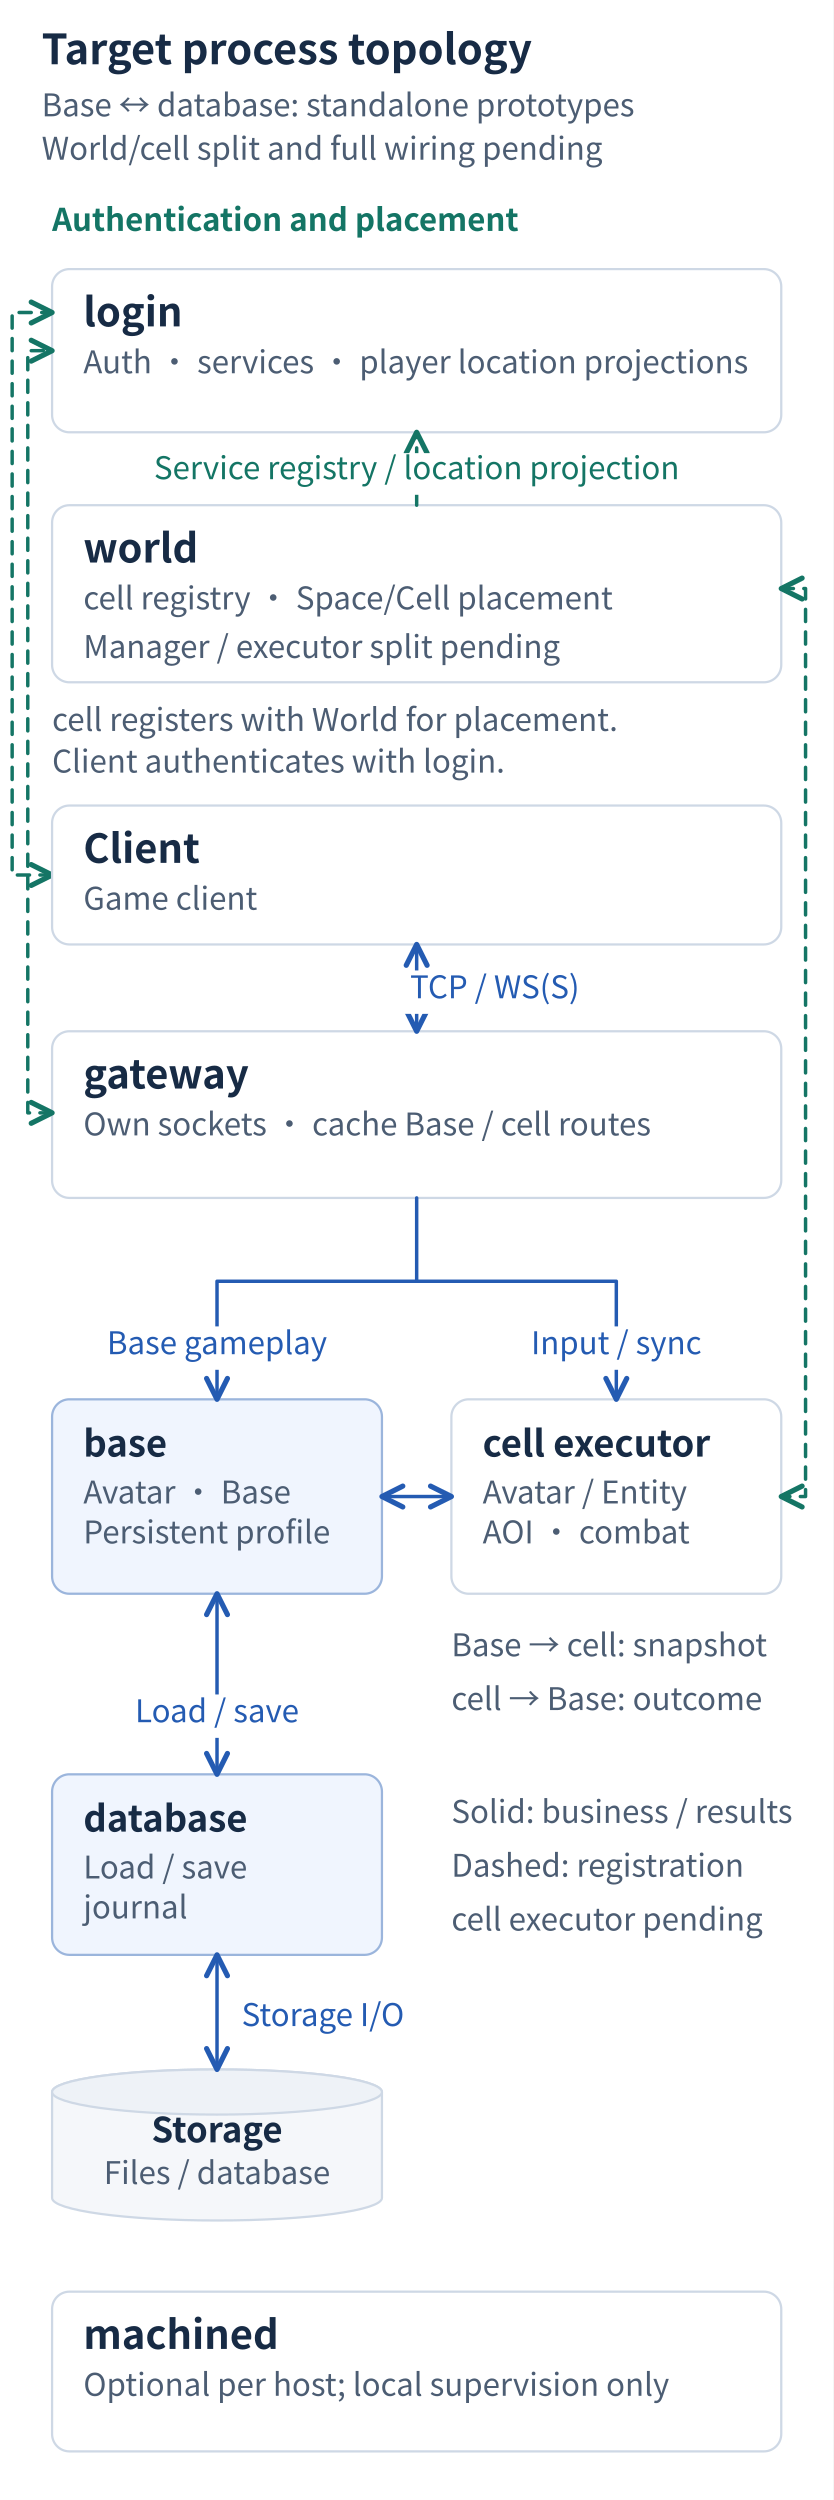
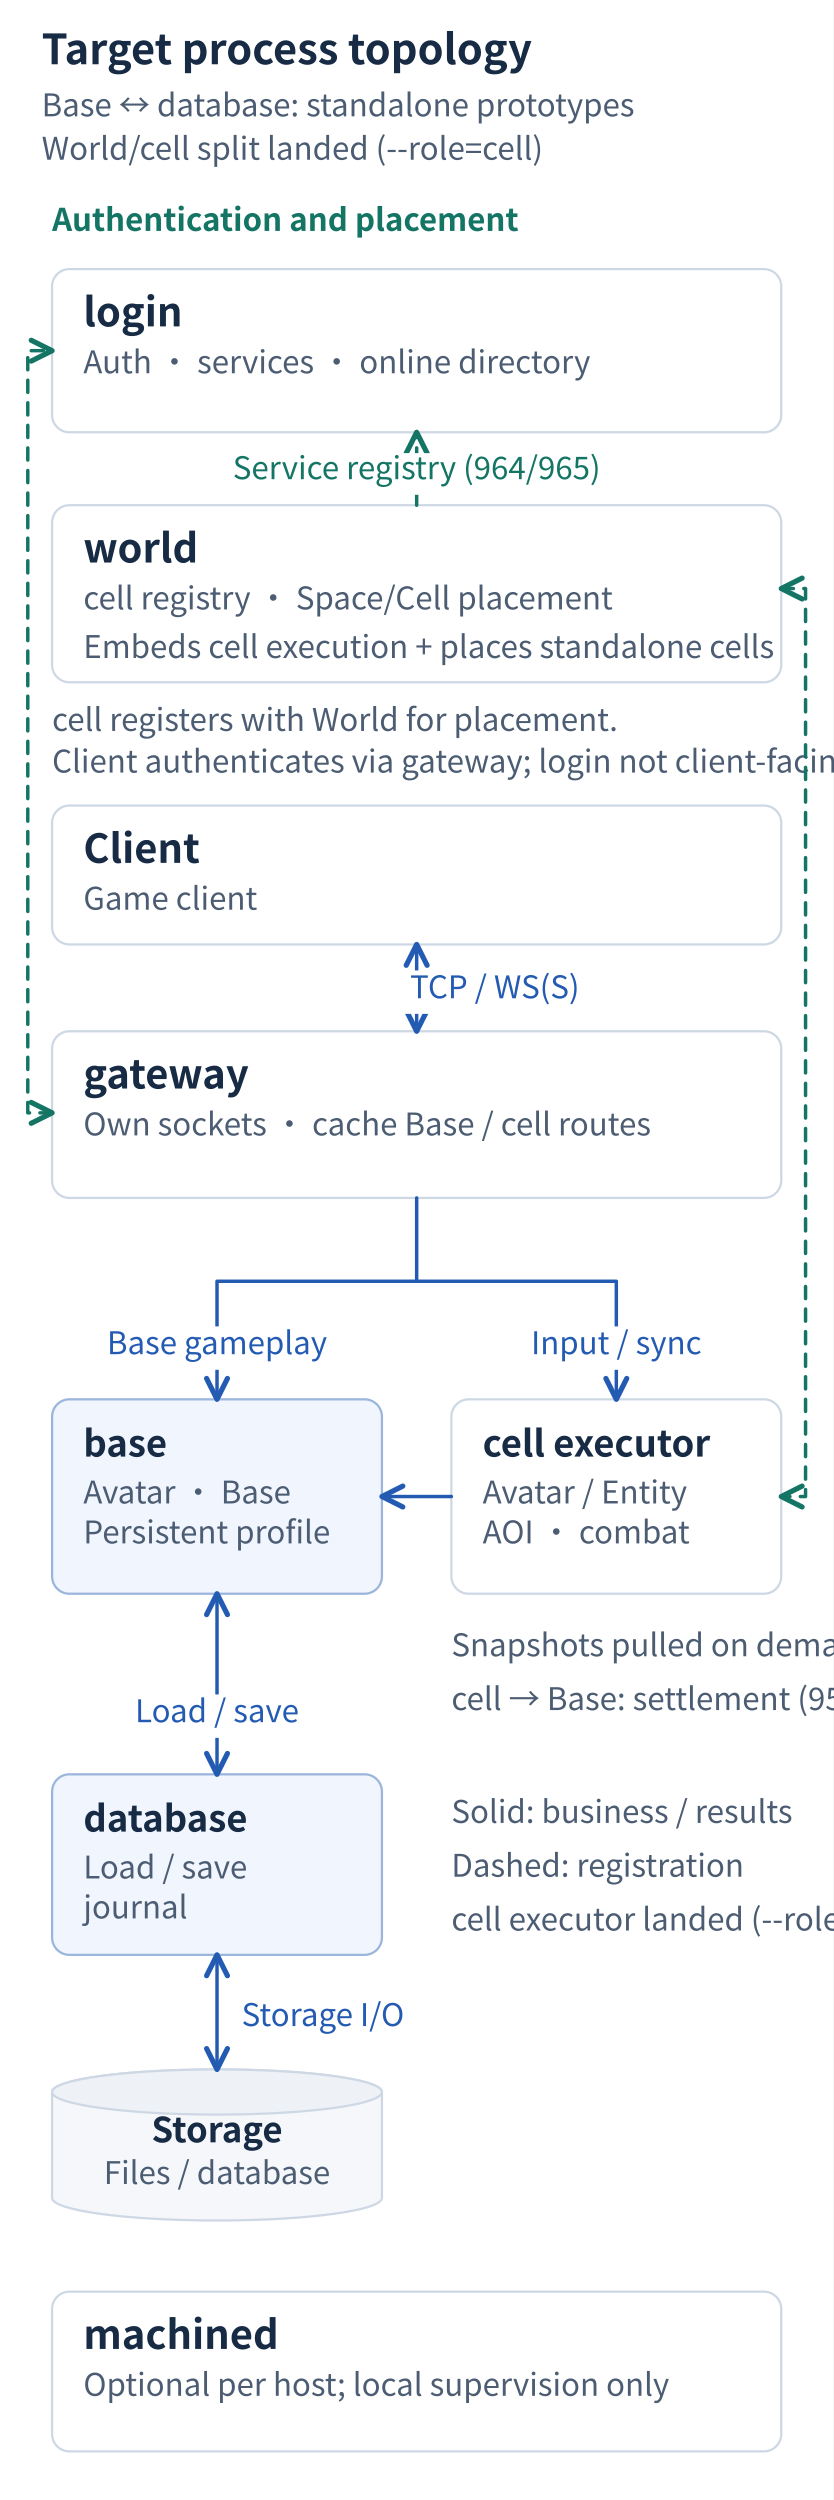
<svg xmlns="http://www.w3.org/2000/svg" width="480" height="1440" viewBox="0 0 480 1440" role="img" aria-labelledby="title desc" lang="en">
  <defs>
    <marker id="blue" markerWidth="8" markerHeight="8" refX="7" refY="4" orient="auto-start-reverse">
      <path d="M1 1 L7 4 L1 7" fill="none" stroke="#245bb2" stroke-width="1.5" stroke-linecap="round" stroke-linejoin="round" />
    </marker>
    <marker id="teal" markerWidth="8" markerHeight="8" refX="7" refY="4" orient="auto-start-reverse">
      <path d="M1 1 L7 4 L1 7" fill="none" stroke="#147565" stroke-width="1.5" stroke-linecap="round" stroke-linejoin="round" />
    </marker>
    <style>text{font-family:ui-sans-serif,system-ui,-apple-system,"Segoe UI","Noto Sans CJK SC","Microsoft YaHei",sans-serif;fill:#172b45}.sub{fill:#4c5d73}.blue{fill:#245bb2}.teal{fill:#147565}</style>
  </defs>
  <rect width="480" height="1440" fill="#fff" />
  <text x="24" y="37" font-size="24" font-weight="600" text-anchor="start">Target process topology</text>
  <text x="24" y="67" font-size="18" font-weight="400" text-anchor="start" class="sub">Base ↔ database: standalone prototypes</text>
-   <text x="24" y="92" font-size="18" font-weight="400" text-anchor="start" class="sub">World/cell split and full wiring pending</text>
+   <text x="24" y="92" font-size="18" font-weight="400" text-anchor="start" class="sub">World/cell split landed (--role=cell)</text>
  <text x="30" y="133" font-size="18" font-weight="600" text-anchor="start" class="teal">Authentication and placement</text>
  <g data-node="login">
    <rect x="30" y="155" width="420" height="94" rx="10" fill="#fff" stroke="#ced8e5" stroke-width="1.3" />
    <text x="48" y="188" font-size="23" font-weight="600" text-anchor="start">login</text>
-     <text x="48" y="215" font-size="18" font-weight="400" text-anchor="start" class="sub">Auth · services · player location projections</text>
+     <text x="48" y="215" font-size="18" font-weight="400" text-anchor="start" class="sub">Auth · services · online directory</text>
  </g>
  <g data-node="world">
    <rect x="30" y="291" width="420" height="102" rx="10" fill="#fff" stroke="#ced8e5" stroke-width="1.3" />
    <text x="48" y="324" font-size="23" font-weight="600" text-anchor="start">world</text>
    <text x="48" y="351" font-size="18" font-weight="400" text-anchor="start" class="sub">cell registry · Space/Cell placement</text>
-     <text x="48" y="379" font-size="18" font-weight="500" text-anchor="start" class="sub">Manager / executor split pending</text>
+     <text x="48" y="379" font-size="18" font-weight="500" text-anchor="start" class="sub">Embeds cell execution + places standalone cells</text>
  </g>
  <path d="M240 291 L240 249" fill="none" stroke="#147565" stroke-width="2" stroke-linecap="round" stroke-linejoin="round" marker-end="url(#teal)" stroke-dasharray="7 6" />
  <rect x="64.8" y="261" width="350.4" height="24" rx="3" fill="#fff" stroke="none" stroke-width="1.3" />
-   <text x="240" y="276" font-size="18" font-weight="500" text-anchor="middle" class="teal">Service registry / location projection</text>
+   <text x="240" y="276" font-size="18" font-weight="500" text-anchor="middle" class="teal">Service registry (964/965)</text>
  <text x="30" y="421" font-size="18" font-weight="400" text-anchor="start" class="sub">cell registers with World for placement.</text>
-   <text x="30" y="445" font-size="18" font-weight="400" text-anchor="start" class="sub">Client authenticates with login.</text>
-   <path d="M30 504 L7 504 L7 180 L30 180" fill="none" stroke="#147565" stroke-width="2" stroke-linecap="round" stroke-linejoin="round" marker-end="url(#teal)" marker-start="url(#teal)" stroke-dasharray="7 6" />
+   <text x="30" y="445" font-size="18" font-weight="400" text-anchor="start" class="sub">Client authenticates via gateway; login not client-facing.</text>
  <g data-node="Client">
    <rect x="30" y="464" width="420" height="80" rx="10" fill="#fff" stroke="#ced8e5" stroke-width="1.3" />
    <text x="48" y="497" font-size="23" font-weight="600" text-anchor="start">Client</text>
    <text x="48" y="524" font-size="18" font-weight="400" text-anchor="start" class="sub">Game client</text>
  </g>
  <g data-node="gateway">
    <rect x="30" y="594" width="420" height="96" rx="10" fill="#fff" stroke="#ced8e5" stroke-width="1.3" />
    <text x="48" y="627" font-size="23" font-weight="600" text-anchor="start">gateway</text>
    <text x="48" y="654" font-size="18" font-weight="400" text-anchor="start" class="sub">Own sockets · cache Base / cell routes</text>
  </g>
  <path d="M240 544 L240 594" fill="none" stroke="#245bb2" stroke-width="2" stroke-linecap="round" stroke-linejoin="round" marker-end="url(#blue)" marker-start="url(#blue)" />
  <rect x="225.575" y="559" width="118.85" height="25" rx="3" fill="#fff" stroke="none" stroke-width="1.3" />
  <text x="285" y="575" font-size="18" font-weight="500" text-anchor="middle" class="blue">TCP / WS(S)</text>
  <path d="M30 641 L16 641 L16 202 L30 202" fill="none" stroke="#147565" stroke-width="2" stroke-linecap="round" stroke-linejoin="round" marker-end="url(#teal)" marker-start="url(#teal)" stroke-dasharray="7 6" />
  <g data-node="base">
    <rect x="30" y="806" width="190" height="112" rx="10" fill="#f0f5fe" stroke="#9bb5dc" stroke-width="1.3" />
    <text x="48" y="839" font-size="21" font-weight="600" text-anchor="start">base</text>
    <text x="48" y="866" font-size="18" font-weight="400" text-anchor="start" class="sub">Avatar · Base</text>
    <text x="48" y="889" font-size="18" font-weight="400" text-anchor="start" class="sub">Persistent profile</text>
  </g>
  <g data-node="cell executor">
    <rect x="260" y="806" width="190" height="112" rx="10" fill="#fff" stroke="#ced8e5" stroke-width="1.3" />
    <text x="278" y="839" font-size="21" font-weight="600" text-anchor="start">cell executor</text>
    <text x="278" y="866" font-size="18" font-weight="400" text-anchor="start" class="sub">Avatar / Entity</text>
    <text x="278" y="889" font-size="18" font-weight="400" text-anchor="start" class="sub">AOI · combat</text>
  </g>
  <path d="M240 690 L240 738 L125 738 L125 806" fill="none" stroke="#245bb2" stroke-width="2" stroke-linecap="round" stroke-linejoin="round" marker-end="url(#blue)" />
  <path d="M240 738 L355 738 L355 806" fill="none" stroke="#245bb2" stroke-width="2" stroke-linecap="round" stroke-linejoin="round" marker-end="url(#blue)" />
  <rect x="56.225" y="764" width="137.55" height="25" rx="3" fill="#fff" stroke="none" stroke-width="1.3" />
  <text x="125" y="780" font-size="18" font-weight="500" text-anchor="middle" class="blue">Base gameplay</text>
  <rect x="290.9" y="764" width="128.2" height="25" rx="3" fill="#fff" stroke="none" stroke-width="1.3" />
  <text x="355" y="780" font-size="18" font-weight="500" text-anchor="middle" class="blue">Input / sync</text>
-   <path d="M220 862 L260 862" fill="none" stroke="#245bb2" stroke-width="2" stroke-linecap="round" stroke-linejoin="round" marker-end="url(#blue)" marker-start="url(#blue)" />
-   <text x="260" y="954" font-size="18" font-weight="400" text-anchor="start" class="sub">Base → cell: snapshot</text>
-   <text x="260" y="985" font-size="18" font-weight="400" text-anchor="start" class="sub">cell → Base: outcome</text>
+   <path d="M260 862 L220 862" fill="none" stroke="#245bb2" stroke-width="2" stroke-linecap="round" stroke-linejoin="round" marker-end="url(#blue)" />
+   <text x="260" y="954" font-size="18" font-weight="400" text-anchor="start" class="sub">Snapshots pulled on demand (935/936), not pushed</text>
+   <text x="260" y="985" font-size="18" font-weight="400" text-anchor="start" class="sub">cell → Base: settlement (958/959)</text>
  <path d="M450 339 L464 339 L464 862 L450 862" fill="none" stroke="#147565" stroke-width="2" stroke-linecap="round" stroke-linejoin="round" marker-end="url(#teal)" marker-start="url(#teal)" stroke-dasharray="7 6" />
  <g data-node="database">
    <rect x="30" y="1022" width="190" height="104" rx="10" fill="#f0f5fe" stroke="#9bb5dc" stroke-width="1.3" />
    <text x="48" y="1055" font-size="21" font-weight="600" text-anchor="start">database</text>
    <text x="48" y="1082" font-size="18" font-weight="400" text-anchor="start" class="sub">Load / save</text>
    <text x="48" y="1105" font-size="18" font-weight="400" text-anchor="start" class="sub">journal</text>
  </g>
  <path d="M125 918 L125 1022" fill="none" stroke="#245bb2" stroke-width="2" stroke-linecap="round" stroke-linejoin="round" marker-end="url(#blue)" marker-start="url(#blue)" />
  <rect x="65.575" y="976" width="118.85" height="25" rx="3" fill="#fff" stroke="none" stroke-width="1.3" />
  <text x="125" y="992" font-size="18" font-weight="500" text-anchor="middle" class="blue">Load / save</text>
  <path d="M30 1205 A95.0 13 0 0 1 220 1205 V1266 A95.0 13 0 0 1 30 1266 Z" fill="#f5f7fa" stroke="#ced8e5" stroke-width="1.3" />
  <ellipse cx="125.0" cy="1205" rx="95.0" ry="13" fill="#eef2f7" stroke="#ced8e5" stroke-width="1.3" />
  <text x="125.0" y="1234" font-size="20" font-weight="600" text-anchor="middle">Storage</text>
  <text x="125.0" y="1258" font-size="18" font-weight="400" text-anchor="middle" class="sub">Files / database</text>
  <path d="M125 1126 L125 1192" fill="none" stroke="#245bb2" stroke-width="2" stroke-linecap="round" stroke-linejoin="round" marker-end="url(#blue)" marker-start="url(#blue)" />
  <rect x="129.6" y="1152" width="112.8" height="24" rx="3" fill="#fff" stroke="none" stroke-width="1.3" />
  <text x="186" y="1167" font-size="18" font-weight="500" text-anchor="middle" class="blue">Storage I/O</text>
  <text x="260" y="1050" font-size="18" font-weight="400" text-anchor="start" class="sub">Solid: business / results</text>
  <text x="260" y="1081" font-size="18" font-weight="400" text-anchor="start" class="sub">Dashed: registration</text>
-   <text x="260" y="1112" font-size="18" font-weight="400" text-anchor="start" class="sub">cell executor pending</text>
+   <text x="260" y="1112" font-size="18" font-weight="400" text-anchor="start" class="sub">cell executor landed (--role=cell)</text>
  <g data-node="machined">
    <rect x="30" y="1320" width="420" height="92" rx="10" fill="#fff" stroke="#ced8e5" stroke-width="1.3" />
    <text x="48" y="1353" font-size="23" font-weight="600" text-anchor="start">machined</text>
    <text x="48" y="1380" font-size="18" font-weight="400" text-anchor="start" class="sub">Optional per host; local supervision only</text>
  </g>
</svg>
